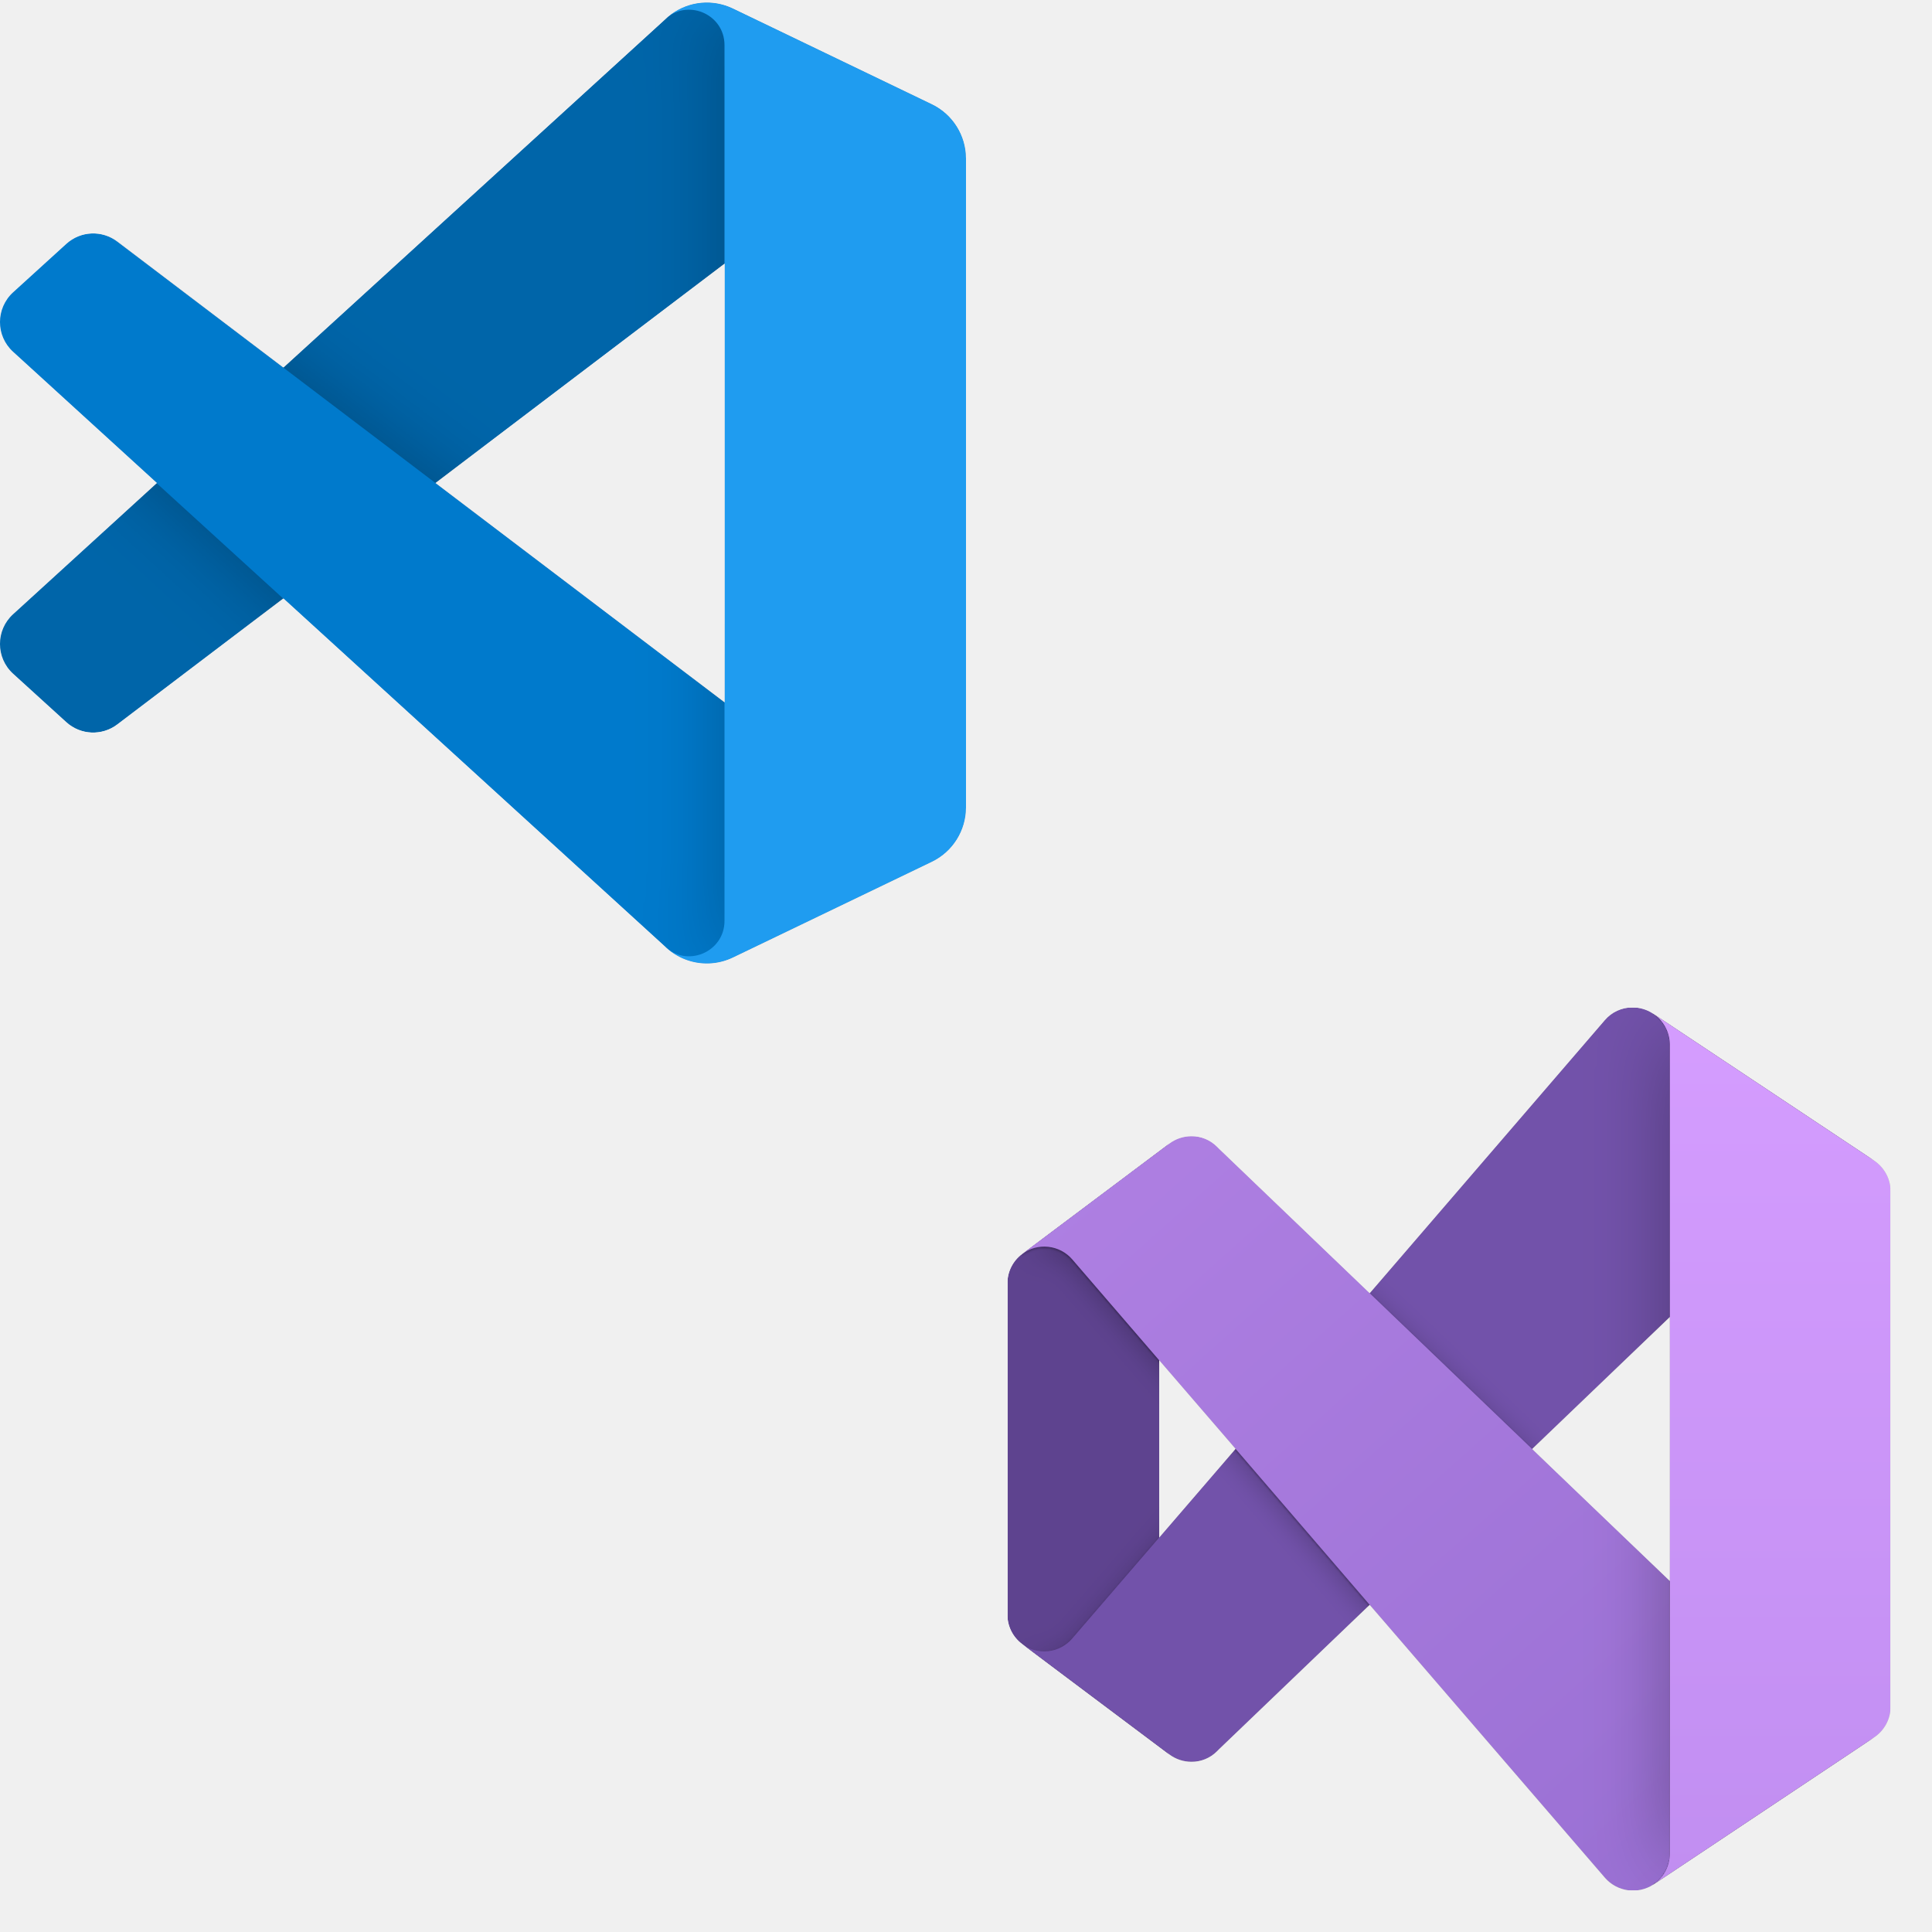
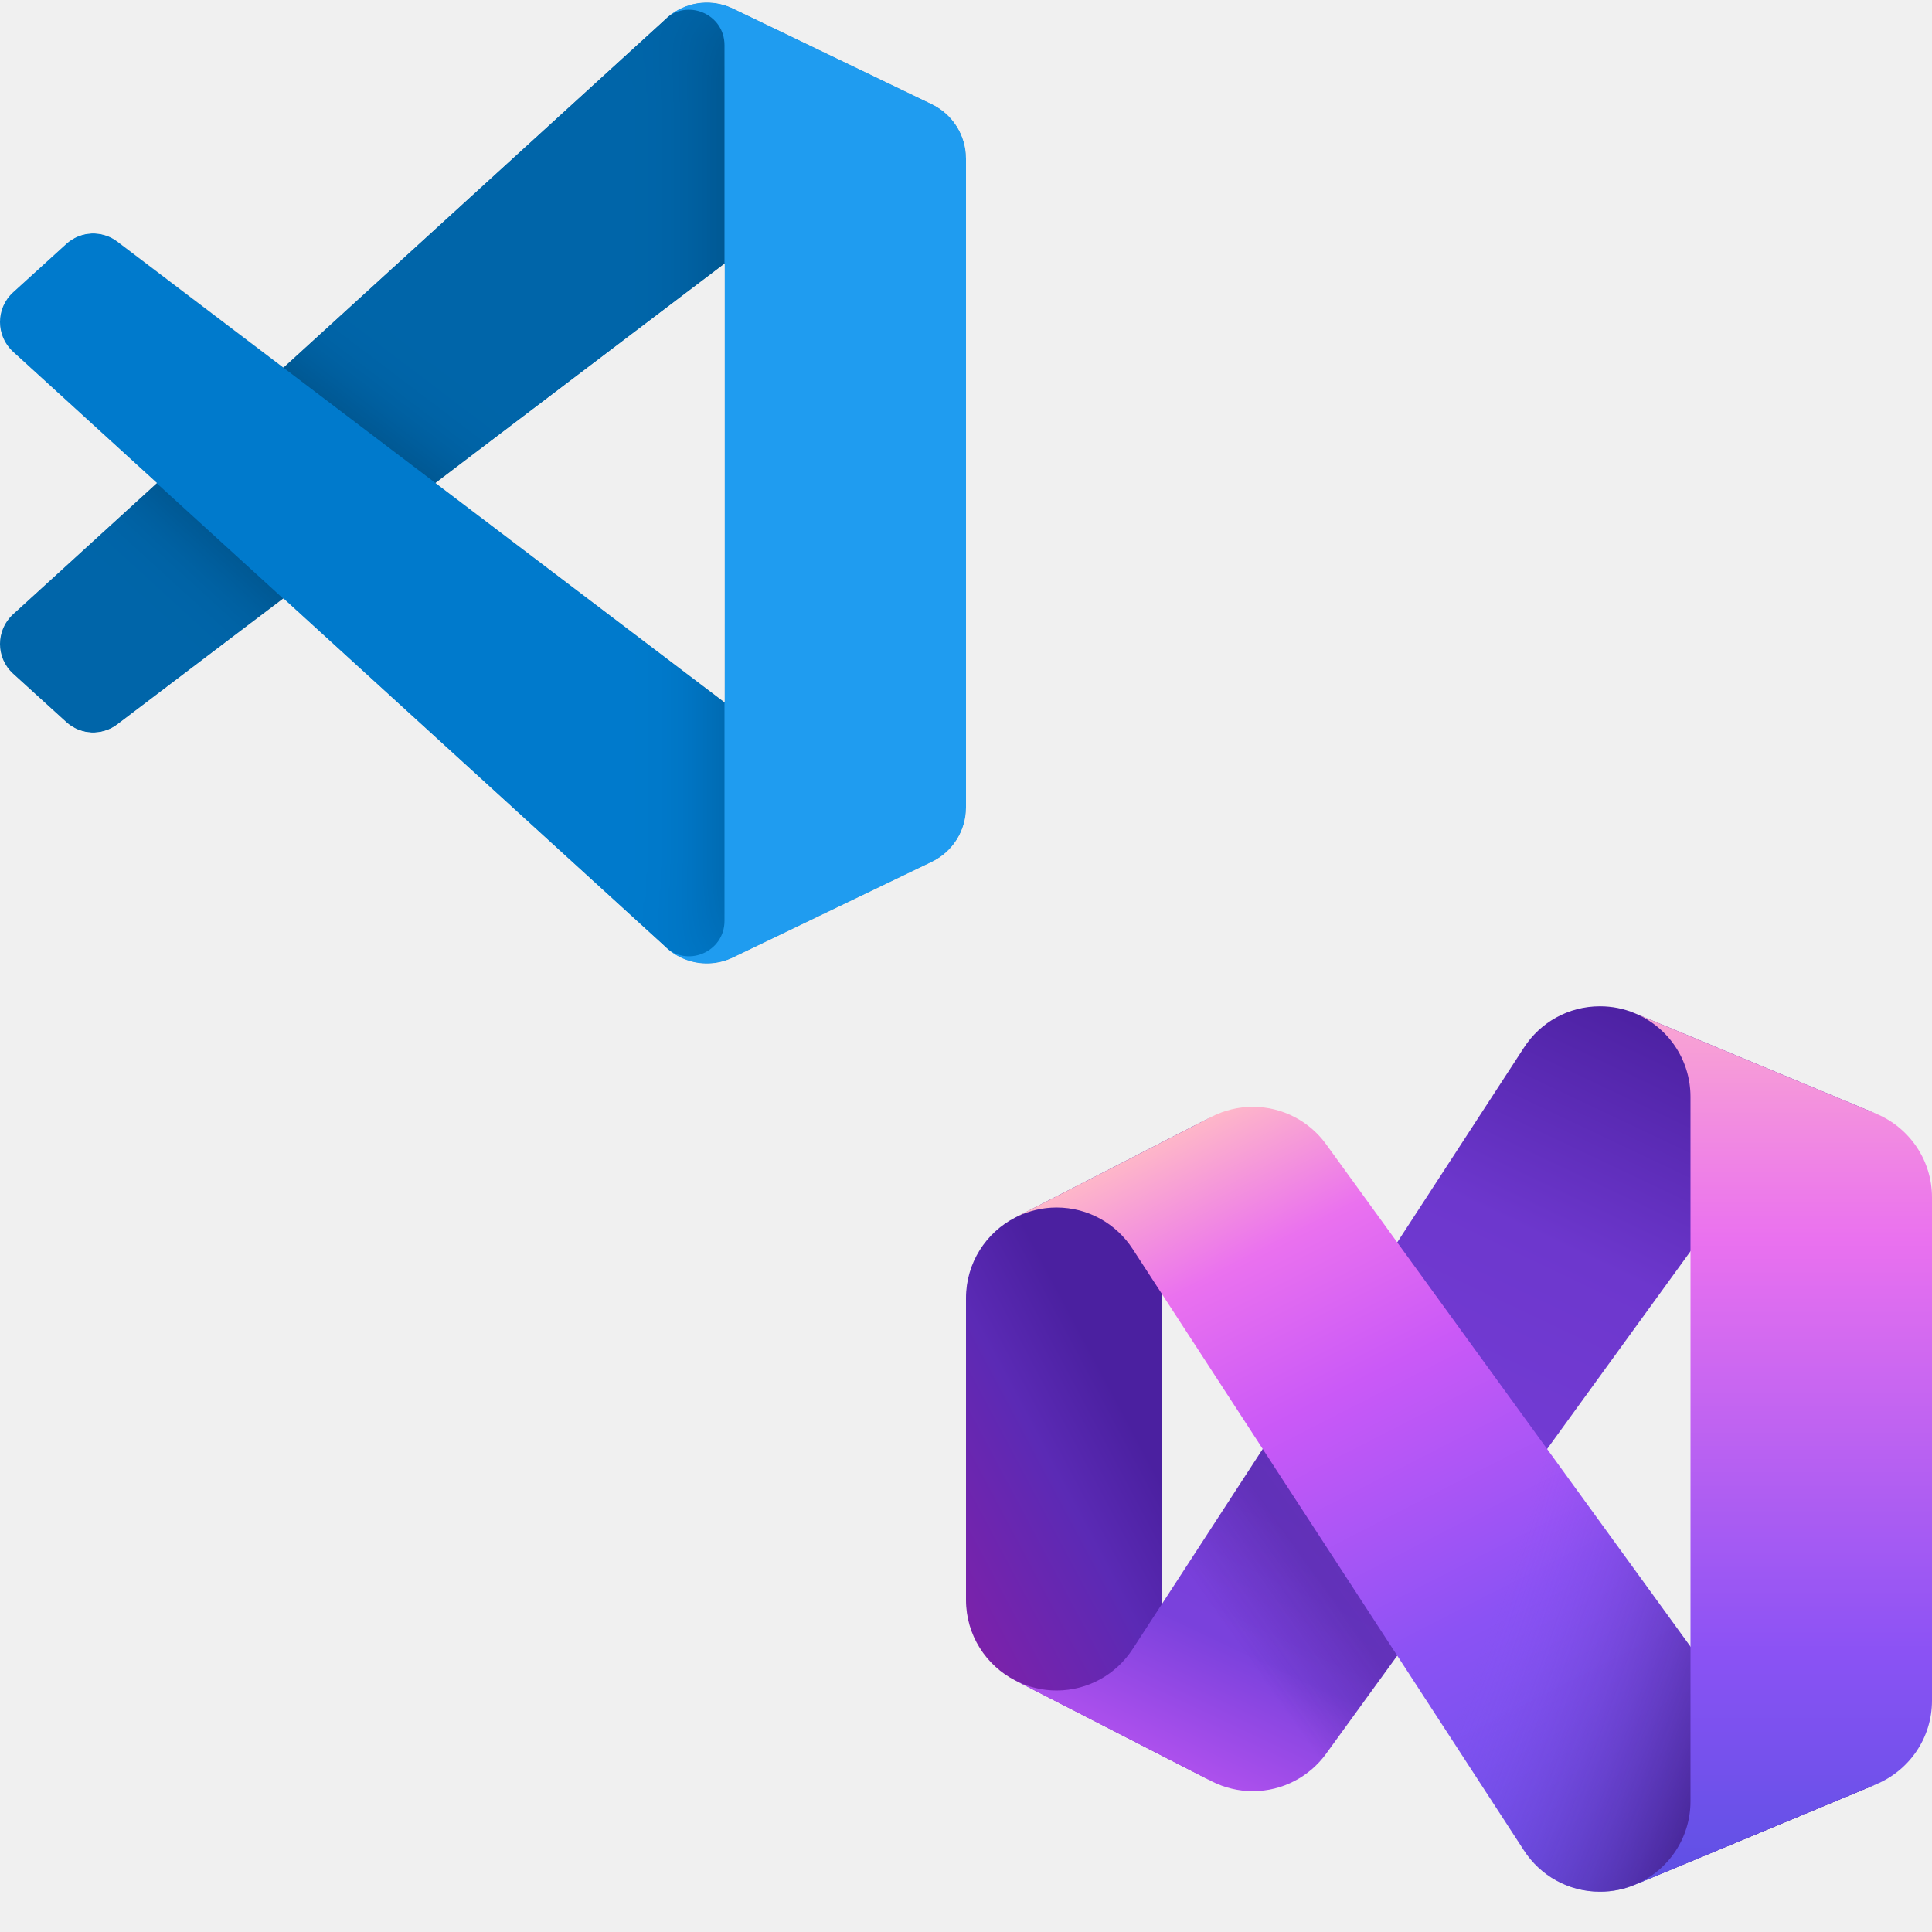
<svg xmlns="http://www.w3.org/2000/svg" width="200" height="200" viewBox="0 0 200 200">
  <svg x="0" y="0" width="100" height="100" viewBox="0 0 100 100" fill="none">
    <mask id="vscode-mask0" mask-type="alpha" maskUnits="userSpaceOnUse" x="0" y="0" width="100" height="100">
      <path fill-rule="evenodd" clip-rule="evenodd" d="M70.912 99.317C72.487 99.931 74.283 99.891 75.873 99.126L96.461 89.22C98.624 88.179 100 85.989 100 83.587V16.413C100 14.011 98.624 11.822 96.461 10.781L75.873 0.874C73.786 -0.13 71.345 0.116 69.513 1.447C69.252 1.637 69.003 1.849 68.769 2.083L29.355 38.041L12.187 25.01C10.589 23.797 8.354 23.896 6.869 25.246L1.363 30.255C-0.453 31.906 -0.455 34.763 1.359 36.417L16.247 50L1.359 63.583C-0.455 65.237 -0.453 68.094 1.363 69.745L6.869 74.754C8.354 76.104 10.589 76.204 12.187 74.99L29.355 61.959L68.769 97.917C69.392 98.541 70.125 99.01 70.912 99.317ZM75.015 27.299L45.109 50L75.015 72.701V27.299Z" fill="white" />
    </mask>
    <g mask="url(#vscode-mask0)">
      <path d="M96.461 10.796L75.857 0.876C73.472 -0.273 70.622 0.212 68.75 2.083L1.299 63.583C-0.516 65.237 -0.514 68.094 1.303 69.745L6.813 74.754C8.298 76.104 10.535 76.204 12.134 74.99L93.361 13.37C96.086 11.303 100 13.246 100 16.667V16.427C100 14.027 98.625 11.838 96.461 10.796Z" fill="#0065A9" />
      <g filter="url(#vscode-filter0_d)">
        <path d="M96.461 89.204L75.857 99.124C73.472 100.273 70.622 99.788 68.75 97.917L1.299 36.417C-0.516 34.763 -0.514 31.906 1.303 30.255L6.813 25.246C8.298 23.896 10.535 23.796 12.134 25.009L93.361 86.63C96.086 88.697 100 86.754 100 83.333V83.573C100 85.974 98.625 88.162 96.461 89.204Z" fill="#007ACC" />
      </g>
      <g filter="url(#vscode-filter1_d)">
        <path d="M75.858 99.126C73.472 100.274 70.622 99.788 68.75 97.917C71.056 100.223 75 98.59 75 95.328V4.672C75 1.41 71.056 -0.223 68.75 2.083C70.622 0.211 73.472 -0.274 75.858 0.874L96.459 10.781C98.623 11.822 100 14.011 100 16.413V83.587C100 85.989 98.623 88.179 96.459 89.22L75.858 99.126Z" fill="#1F9CF0" />
      </g>
      <g style="mix-blend-mode:overlay" opacity="0.25">
        <path fill-rule="evenodd" clip-rule="evenodd" d="M70.851 99.317C72.426 99.931 74.222 99.891 75.812 99.126L96.4 89.22C98.563 88.179 99.939 85.989 99.939 83.587V16.413C99.939 14.011 98.564 11.822 96.4 10.781L75.812 0.874C73.725 -0.13 71.284 0.116 69.453 1.447C69.191 1.637 68.942 1.849 68.708 2.083L29.294 38.041L12.126 25.01C10.528 23.796 8.293 23.896 6.809 25.246L1.302 30.255C-0.513 31.906 -0.515 34.763 1.298 36.417L16.186 50L1.298 63.583C-0.515 65.237 -0.513 68.094 1.302 69.745L6.809 74.754C8.293 76.104 10.528 76.204 12.126 74.99L29.294 61.959L68.708 97.917C69.332 98.54 70.064 99.01 70.851 99.317ZM74.954 27.299L45.048 50L74.954 72.701V27.299Z" fill="url(#vscode-paint0_linear)" />
      </g>
    </g>
    <defs>
      <filter id="vscode-filter0_d" x="-8.394" y="15.829" width="116.727" height="92.246" filterUnits="userSpaceOnUse" color-interpolation-filters="sRGB">
        <feFlood flood-opacity="0" result="BackgroundImageFix" />
        <feColorMatrix in="SourceAlpha" type="matrix" values="0 0 0 0 0 0 0 0 0 0 0 0 0 0 0 0 0 0 127 0" />
        <feOffset />
        <feGaussianBlur stdDeviation="4.167" />
        <feColorMatrix type="matrix" values="0 0 0 0 0 0 0 0 0 0 0 0 0 0 0 0 0 0 0.25 0" />
        <feBlend mode="overlay" in2="BackgroundImageFix" result="effect1_dropShadow" />
        <feBlend mode="normal" in="SourceGraphic" in2="effect1_dropShadow" result="shape" />
      </filter>
      <filter id="vscode-filter1_d" x="60.417" y="-8.076" width="47.917" height="116.151" filterUnits="userSpaceOnUse" color-interpolation-filters="sRGB">
        <feFlood flood-opacity="0" result="BackgroundImageFix" />
        <feColorMatrix in="SourceAlpha" type="matrix" values="0 0 0 0 0 0 0 0 0 0 0 0 0 0 0 0 0 0 127 0" />
        <feOffset />
        <feGaussianBlur stdDeviation="4.167" />
        <feColorMatrix type="matrix" values="0 0 0 0 0 0 0 0 0 0 0 0 0 0 0 0 0 0 0.25 0" />
        <feBlend mode="overlay" in2="BackgroundImageFix" result="effect1_dropShadow" />
        <feBlend mode="normal" in="SourceGraphic" in2="effect1_dropShadow" result="shape" />
      </filter>
    </defs>
  </svg>
-   <svg x="100" y="100" width="100" height="100" viewBox="0 0 193 193" fill="none">
-     <g clip-path="url(#vs-clip0)">
-       <g clip-path="url(#vs-clip1)">
-         <mask id="vs-mask0" style="mask-type:alpha" maskUnits="userSpaceOnUse" x="8" y="8" width="177" height="177">
-           <path d="M40.621 157.524L11.213 135.467C10.296 134.786 9.552 133.899 9.041 132.877C8.53 131.855 8.267 130.728 8.272 129.586V63.414C8.267 62.272 8.53 61.145 9.041 60.123C9.552 59.102 10.296 58.215 11.213 57.533L40.621 35.476C39.831 36.218 39.234 37.141 38.882 38.166C38.53 39.191 38.433 40.286 38.6 41.357V151.643C38.433 152.714 38.53 153.809 38.882 154.834C39.234 155.859 39.831 156.782 40.621 157.524Z" fill="white" />
-           <path d="M181.456 38.895C180.244 38.099 178.825 37.677 177.375 37.682C176.436 37.674 175.504 37.852 174.634 38.205C173.763 38.558 172.971 39.079 172.302 39.739L171.789 40.254L113.117 96.5L80.655 127.637L50.621 156.421L50.106 156.937C49.438 157.597 48.645 158.119 47.775 158.473C46.904 158.826 45.972 159.004 45.032 158.996C43.442 158.993 41.895 158.477 40.621 157.524L11.213 135.467C12.707 136.589 14.573 137.1 16.43 136.895C18.288 136.69 19.997 135.785 21.211 134.364L53.855 96.464L80.655 65.364L127.601 10.844C128.282 10.037 129.132 9.388 130.091 8.944C131.05 8.499 132.094 8.27 133.151 8.272C134.601 8.267 136.02 8.689 137.231 9.485L181.456 38.895Z" fill="white" />
-           <path d="M181.456 154.105L137.342 183.515C135.841 184.495 134.037 184.901 132.261 184.658C130.486 184.415 128.857 183.539 127.675 182.192L80.655 127.637L53.855 96.464L21.211 58.597C19.986 57.191 18.276 56.299 16.421 56.102C14.567 55.905 12.706 56.416 11.213 57.533L40.621 35.476C41.895 34.523 43.442 34.007 45.032 34.004C45.972 33.996 46.904 34.174 47.775 34.527C48.645 34.881 49.438 35.403 50.106 36.063L50.621 36.579L80.655 65.364L113.117 96.5L171.789 152.746L172.302 153.261C172.971 153.921 173.763 154.442 174.634 154.795C175.504 155.148 176.436 155.326 177.375 155.318C178.825 155.323 180.244 154.901 181.456 154.105Z" fill="white" />
-           <path d="M184.729 45.032V147.968C184.73 149.181 184.432 150.376 183.861 151.446C183.29 152.517 182.464 153.43 181.456 154.105L137.342 183.515C138.35 182.84 139.176 181.926 139.747 180.855C140.317 179.784 140.615 178.589 140.614 177.375V15.625C140.598 14.402 140.281 13.203 139.691 12.132C139.101 11.061 138.256 10.152 137.231 9.485L181.456 38.895C182.461 39.573 183.285 40.487 183.856 41.556C184.427 42.627 184.726 43.82 184.729 45.032Z" fill="white" />
-         </mask>
-         <g mask="url(#vs-mask0)">
-           <path d="M40.621 157.524L11.213 135.467C10.296 134.786 9.552 133.898 9.041 132.877C8.53 131.855 8.267 130.728 8.272 129.586V63.414C8.267 62.272 8.53 61.145 9.041 60.123C9.552 59.102 10.296 58.214 11.213 57.533L40.621 35.476C39.831 36.218 39.234 37.141 38.882 38.166C38.53 39.191 38.433 40.286 38.6 41.357V151.643C38.433 152.714 38.53 153.809 38.882 154.834C39.234 155.859 39.831 156.782 40.621 157.524Z" fill="#5E438F" />
-           <g filter="url(#vs-filter0_dd)">
-             <path d="M181.455 38.895C180.244 38.099 178.825 37.677 177.375 37.682C176.436 37.674 175.504 37.852 174.633 38.205C173.763 38.558 172.971 39.079 172.302 39.739L171.789 40.254L140.539 70.216L113.117 96.5L80.654 127.637L50.621 156.421L50.105 156.937C49.437 157.597 48.645 158.119 47.774 158.473C46.904 158.826 45.972 159.004 45.032 158.996C43.441 158.993 41.894 158.477 40.621 157.524L11.213 135.467C12.707 136.589 14.573 137.1 16.43 136.895C18.287 136.69 19.997 135.785 21.21 134.364L37.681 115.249L53.855 96.464L80.654 65.364L127.6 10.844C128.282 10.037 129.132 9.388 130.091 8.944C131.049 8.499 132.094 8.27 133.15 8.272C134.6 8.267 136.019 8.689 137.231 9.485L181.455 38.895Z" fill="url(#vs-paint0_linear)" />
-           </g>
-           <g filter="url(#vs-filter1_dd)">
-             <path d="M181.455 154.105L137.341 183.516C135.841 184.496 134.037 184.901 132.261 184.658C130.485 184.415 128.857 183.54 127.675 182.192L80.654 127.637L53.855 96.464L37.681 77.716L21.21 58.598C19.986 57.191 18.275 56.3 16.421 56.102C14.566 55.905 12.706 56.416 11.213 57.533L40.621 35.476C41.894 34.524 43.441 34.007 45.032 34.004C45.972 33.996 46.904 34.174 47.774 34.528C48.645 34.881 49.437 35.403 50.105 36.064L50.621 36.579L80.654 65.364L113.117 96.5L140.578 122.823L171.789 152.746L172.302 153.262C172.971 153.921 173.763 154.442 174.633 154.795C175.504 155.148 176.436 155.326 177.375 155.318C178.825 155.323 180.244 154.901 181.455 154.105Z" fill="url(#vs-paint1_linear)" />
-           </g>
-           <g filter="url(#vs-filter2_dd)">
-             <path d="M184.729 45.032V147.967C184.73 149.181 184.432 150.375 183.861 151.446C183.29 152.516 182.464 153.43 181.456 154.105L137.341 183.515C138.35 182.84 139.176 181.926 139.746 180.855C140.317 179.784 140.615 178.589 140.614 177.375V15.624C140.598 14.402 140.281 13.202 139.691 12.131C139.101 11.06 138.256 10.151 137.231 9.484L181.456 38.895C182.461 39.572 183.285 40.486 183.856 41.556C184.426 42.626 184.726 43.82 184.729 45.032Z" fill="url(#vs-paint2_linear)" />
-           </g>
-         </g>
-       </g>
+   <svg x="100" y="100" width="100" height="100" viewBox="0 0 256 256" fill="none">
+     <g clip-path="url(#clip0_1_943)">
+       <path d="M65.08 216.038L13.56 189.598L13.08 189.358C5.32 185.398 0 177.318 0 167.998V87.998C0 78.678 5.32 70.598 13.08 66.638L13.56 66.398L65.08 39.958C57.32 43.958 52 51.998 52 61.318V194.678C52 203.998 57.32 212.038 65.08 216.038Z" fill="url(#paint0_linear_1_943)" />
+       <path d="M241.24 39.158C238.4 37.998 235.28 37.318 232 37.318C224 37.318 216.92 41.238 212.56 47.238L212.48 47.358L192 75.598L154 127.998L114.28 182.758L95.52 208.638L95.44 208.758C91.08 214.758 84 218.678 76 218.678C72.16 218.678 68.52 217.758 65.28 216.158C65.2 216.118 65.12 216.078 65.08 216.038L13.56 189.598C16.72 191.118 20.28 191.998 24 191.998C32.44 191.998 39.84 187.638 44.12 181.078L52 168.958L78.64 127.998L114.28 73.238L147.88 21.598C152.16 14.998 159.56 10.678 168 10.678C171.28 10.678 174.4 11.318 177.24 12.518L241.24 39.158Z" fill="url(#paint1_linear_1_943)" />
+       <path d="M241.24 39.158C238.4 37.998 235.28 37.318 232 37.318C224 37.318 216.92 41.238 212.56 47.238L212.48 47.358L192 75.598L154 127.998L114.28 182.758L95.52 208.638L95.44 208.758C91.08 214.758 84 218.678 76 218.678C72.16 218.678 68.52 217.758 65.28 216.158C65.2 216.118 65.12 216.078 65.08 216.038L13.56 189.598C16.72 191.118 20.28 191.998 24 191.998C32.44 191.998 39.84 187.638 44.12 181.078L52 168.958L78.64 127.998L114.28 73.238L147.88 21.598C152.16 14.998 159.56 10.678 168 10.678C171.28 10.678 174.4 11.318 177.24 12.518L241.24 39.158Z" fill="url(#paint2_linear_1_943)" fill-opacity="0.3" />
+       <path d="M241.24 216.838L177.24 243.478C174.4 244.678 171.28 245.318 168 245.318C159.56 245.318 152.16 240.998 147.88 234.398L114.28 182.758L78.64 127.998L52 87.038L44.12 74.918C39.84 68.358 32.44 63.998 24 63.998C20.28 63.998 16.72 64.878 13.56 66.398L65.08 39.958C65.12 39.918 65.2 39.878 65.28 39.838C68.52 38.238 72.16 37.318 76 37.318C84 37.318 91.08 41.238 95.44 47.238L95.52 47.358L114.28 73.238L154 127.998L192 180.398L212.48 208.638L212.56 208.758C216.92 214.758 224 218.678 232 218.678C235.28 218.678 238.4 217.998 241.24 216.838Z" fill="url(#paint3_linear_1_943)" />
+       <path d="M241.24 216.838L177.24 243.478C174.4 244.678 171.28 245.318 168 245.318C159.56 245.318 152.16 240.998 147.88 234.398L114.28 182.758L78.64 127.998L52 87.038L44.12 74.918C39.84 68.358 32.44 63.998 24 63.998C20.28 63.998 16.72 64.878 13.56 66.398L65.08 39.958C65.12 39.918 65.2 39.878 65.28 39.838C68.52 38.238 72.16 37.318 76 37.318C84 37.318 91.08 41.238 95.44 47.238L95.52 47.358L114.28 73.238L154 127.998L192 180.398L212.48 208.638L212.56 208.758C216.92 214.758 224 218.678 232 218.678C235.28 218.678 238.4 217.998 241.24 216.838Z" fill="url(#paint4_radial_1_943)" />
+       <path d="M256 61.318V194.678C256 204.638 249.92 213.198 241.24 216.838L177.24 243.478C185.92 239.878 192 231.318 192 221.318V34.678C192 24.678 185.92 16.118 177.24 12.518L241.24 39.158C249.92 42.798 256 51.358 256 61.318Z" fill="url(#paint5_linear_1_943)" />
    </g>
    <defs>
-       <filter id="vs-filter0_dd" x="6.032" y="4.386" width="180.604" height="161.087" filterUnits="userSpaceOnUse" color-interpolation-filters="sRGB">
-         <feFlood flood-opacity="0" result="BackgroundImageFix" />
-         <feColorMatrix in="SourceAlpha" type="matrix" values="0 0 0 0 0 0 0 0 0 0 0 0 0 0 0 0 0 0 127 0" result="hardAlpha" />
-         <feOffset dy="0.246" />
-         <feGaussianBlur stdDeviation="0.246" />
-         <feColorMatrix type="matrix" values="0 0 0 0 0 0 0 0 0 0 0 0 0 0 0 0 0 0 0.24 0" />
-         <feBlend mode="normal" in2="BackgroundImageFix" result="effect1_dropShadow" />
-         <feColorMatrix in="SourceAlpha" type="matrix" values="0 0 0 0 0 0 0 0 0 0 0 0 0 0 0 0 0 0 127 0" result="hardAlpha" />
-         <feOffset dy="1.295" />
-         <feGaussianBlur stdDeviation="2.59" />
-         <feColorMatrix type="matrix" values="0 0 0 0 0 0 0 0 0 0 0 0 0 0 0 0 0 0 0.22 0" />
-         <feBlend mode="normal" in2="effect1_dropShadow" result="effect2_dropShadow" />
-         <feBlend mode="normal" in="SourceGraphic" in2="effect2_dropShadow" result="shape" />
-       </filter>
-       <filter id="vs-filter1_dd" x="6.032" y="30.118" width="180.604" height="161.085" filterUnits="userSpaceOnUse" color-interpolation-filters="sRGB">
-         <feFlood flood-opacity="0" result="BackgroundImageFix" />
-         <feColorMatrix in="SourceAlpha" type="matrix" values="0 0 0 0 0 0 0 0 0 0 0 0 0 0 0 0 0 0 127 0" result="hardAlpha" />
-         <feOffset dy="0.246" />
-         <feGaussianBlur stdDeviation="0.246" />
-         <feColorMatrix type="matrix" values="0 0 0 0 0 0 0 0 0 0 0 0 0 0 0 0 0 0 0.24 0" />
-         <feBlend mode="normal" in2="BackgroundImageFix" result="effect1_dropShadow" />
-         <feColorMatrix in="SourceAlpha" type="matrix" values="0 0 0 0 0 0 0 0 0 0 0 0 0 0 0 0 0 0 127 0" result="hardAlpha" />
-         <feOffset dy="1.295" />
-         <feGaussianBlur stdDeviation="2.59" />
-         <feColorMatrix type="matrix" values="0 0 0 0 0 0 0 0 0 0 0 0 0 0 0 0 0 0 0.22 0" />
-         <feBlend mode="normal" in2="effect1_dropShadow" result="effect2_dropShadow" />
-         <feBlend mode="normal" in="SourceGraphic" in2="effect2_dropShadow" result="shape" />
-       </filter>
-       <filter id="vs-filter2_dd" x="121.688" y="-6.059" width="78.583" height="205.117" filterUnits="userSpaceOnUse" color-interpolation-filters="sRGB">
-         <feFlood flood-opacity="0" result="BackgroundImageFix" />
-         <feColorMatrix in="SourceAlpha" type="matrix" values="0 0 0 0 0 0 0 0 0 0 0 0 0 0 0 0 0 0 127 0" result="hardAlpha" />
-         <feOffset />
-         <feGaussianBlur stdDeviation="0.13" />
-         <feColorMatrix type="matrix" values="0 0 0 0 0 0 0 0 0 0 0 0 0 0 0 0 0 0 0.24 0" />
-         <feBlend mode="normal" in2="BackgroundImageFix" result="effect1_dropShadow" />
-         <feColorMatrix in="SourceAlpha" type="matrix" values="0 0 0 0 0 0 0 0 0 0 0 0 0 0 0 0 0 0 127 0" result="hardAlpha" />
-         <feOffset />
-         <feGaussianBlur stdDeviation="7.771" />
-         <feColorMatrix type="matrix" values="0 0 0 0 0 0 0 0 0 0 0 0 0 0 0 0 0 0 0.3 0" />
-         <feBlend mode="normal" in2="effect1_dropShadow" result="effect2_dropShadow" />
-         <feBlend mode="normal" in="SourceGraphic" in2="effect2_dropShadow" result="shape" />
-       </filter>
-       <linearGradient id="vs-paint0_linear" x1="151.642" y1="8.271" x2="20.614" y2="140.148" gradientUnits="userSpaceOnUse">
-         <stop stop-color="#7252AA" />
-         <stop offset="1" stop-color="#7252AA" />
+       <linearGradient id="paint0_linear_1_943" x1="-24.235" y1="216.038" x2="83.554" y2="158.686" gradientUnits="userSpaceOnUse">
+         <stop offset="0.073" stop-color="#85148A" />
+         <stop offset="0.296" stop-color="#7F21A9" />
+         <stop offset="0.661" stop-color="#5B2AB5" />
+         <stop offset="0.855" stop-color="#4B20A0" />
      </linearGradient>
-       <linearGradient id="vs-paint1_linear" x1="24.814" y1="40.437" x2="147.966" y2="178.293" gradientUnits="userSpaceOnUse">
-         <stop stop-color="#AE7FE2" />
-         <stop offset="1" stop-color="#9A70D4" />
+       <linearGradient id="paint1_linear_1_943" x1="165.436" y1="2.678" x2="55.807" y2="233.437" gradientUnits="userSpaceOnUse">
+         <stop stop-color="#4B20A0" />
+         <stop offset="0.266" stop-color="#6D37CD" />
+         <stop offset="0.785" stop-color="#7A41DC" />
+         <stop offset="1" stop-color="#CA59F7" />
      </linearGradient>
-       <linearGradient id="vs-paint2_linear" x1="160.457" y1="5.936" x2="160.457" y2="183.367" gradientUnits="userSpaceOnUse">
-         <stop stop-color="#D59DFF" />
-         <stop offset="1" stop-color="#C18EF1" />
+       <linearGradient id="paint2_linear_1_943" x1="142.065" y1="110.678" x2="63.037" y2="167.208" gradientUnits="userSpaceOnUse">
+         <stop stop-color="#30116E" stop-opacity="0" />
+         <stop offset="0.164" stop-color="#30116E" stop-opacity="0.7" />
+         <stop offset="0.712" stop-color="#30116E" />
+         <stop offset="1" stop-color="#30116E" stop-opacity="0" />
      </linearGradient>
-       <clipPath id="vs-clip0">
-         <rect width="176.457" height="176.457" fill="white" transform="translate(8.27148 8.27148)" />
-       </clipPath>
-       <clipPath id="vs-clip1">
-         <rect width="176.457" height="176.457" fill="white" transform="translate(8.27148 8.27148)" />
+       <linearGradient id="paint3_linear_1_943" x1="44.826" y1="37.318" x2="164.911" y2="271.838" gradientUnits="userSpaceOnUse">
+         <stop offset="0.037" stop-color="#FFBAC7" />
+         <stop offset="0.188" stop-color="#EA71EF" />
+         <stop offset="0.349" stop-color="#CA59F7" />
+         <stop offset="0.618" stop-color="#8B52F4" />
+         <stop offset="1" stop-color="#5750E2" />
+       </linearGradient>
+       <radialGradient id="paint4_radial_1_943" cx="0" cy="0" r="1" gradientTransform="matrix(215.747 86.6666 -197.178 492.004 -3.69969 149.318)" gradientUnits="userSpaceOnUse">
+         <stop offset="0.611" stop-color="#8B52F4" stop-opacity="0" />
+         <stop offset="0.978" stop-color="#30116E" />
+       </radialGradient>
+       <linearGradient id="paint5_linear_1_943" x1="216.62" y1="-10.62" x2="216.62" y2="274.614" gradientUnits="userSpaceOnUse">
+         <stop stop-color="#FFBAC7" />
+         <stop offset="0.291" stop-color="#EA71EF" />
+         <stop offset="0.675" stop-color="#8B52F4" />
+         <stop offset="0.917" stop-color="#5750E2" />
+       </linearGradient>
+       <clipPath id="clip0_1_943">
+         <rect width="256" height="256" fill="white" />
      </clipPath>
    </defs>
  </svg>
</svg>
